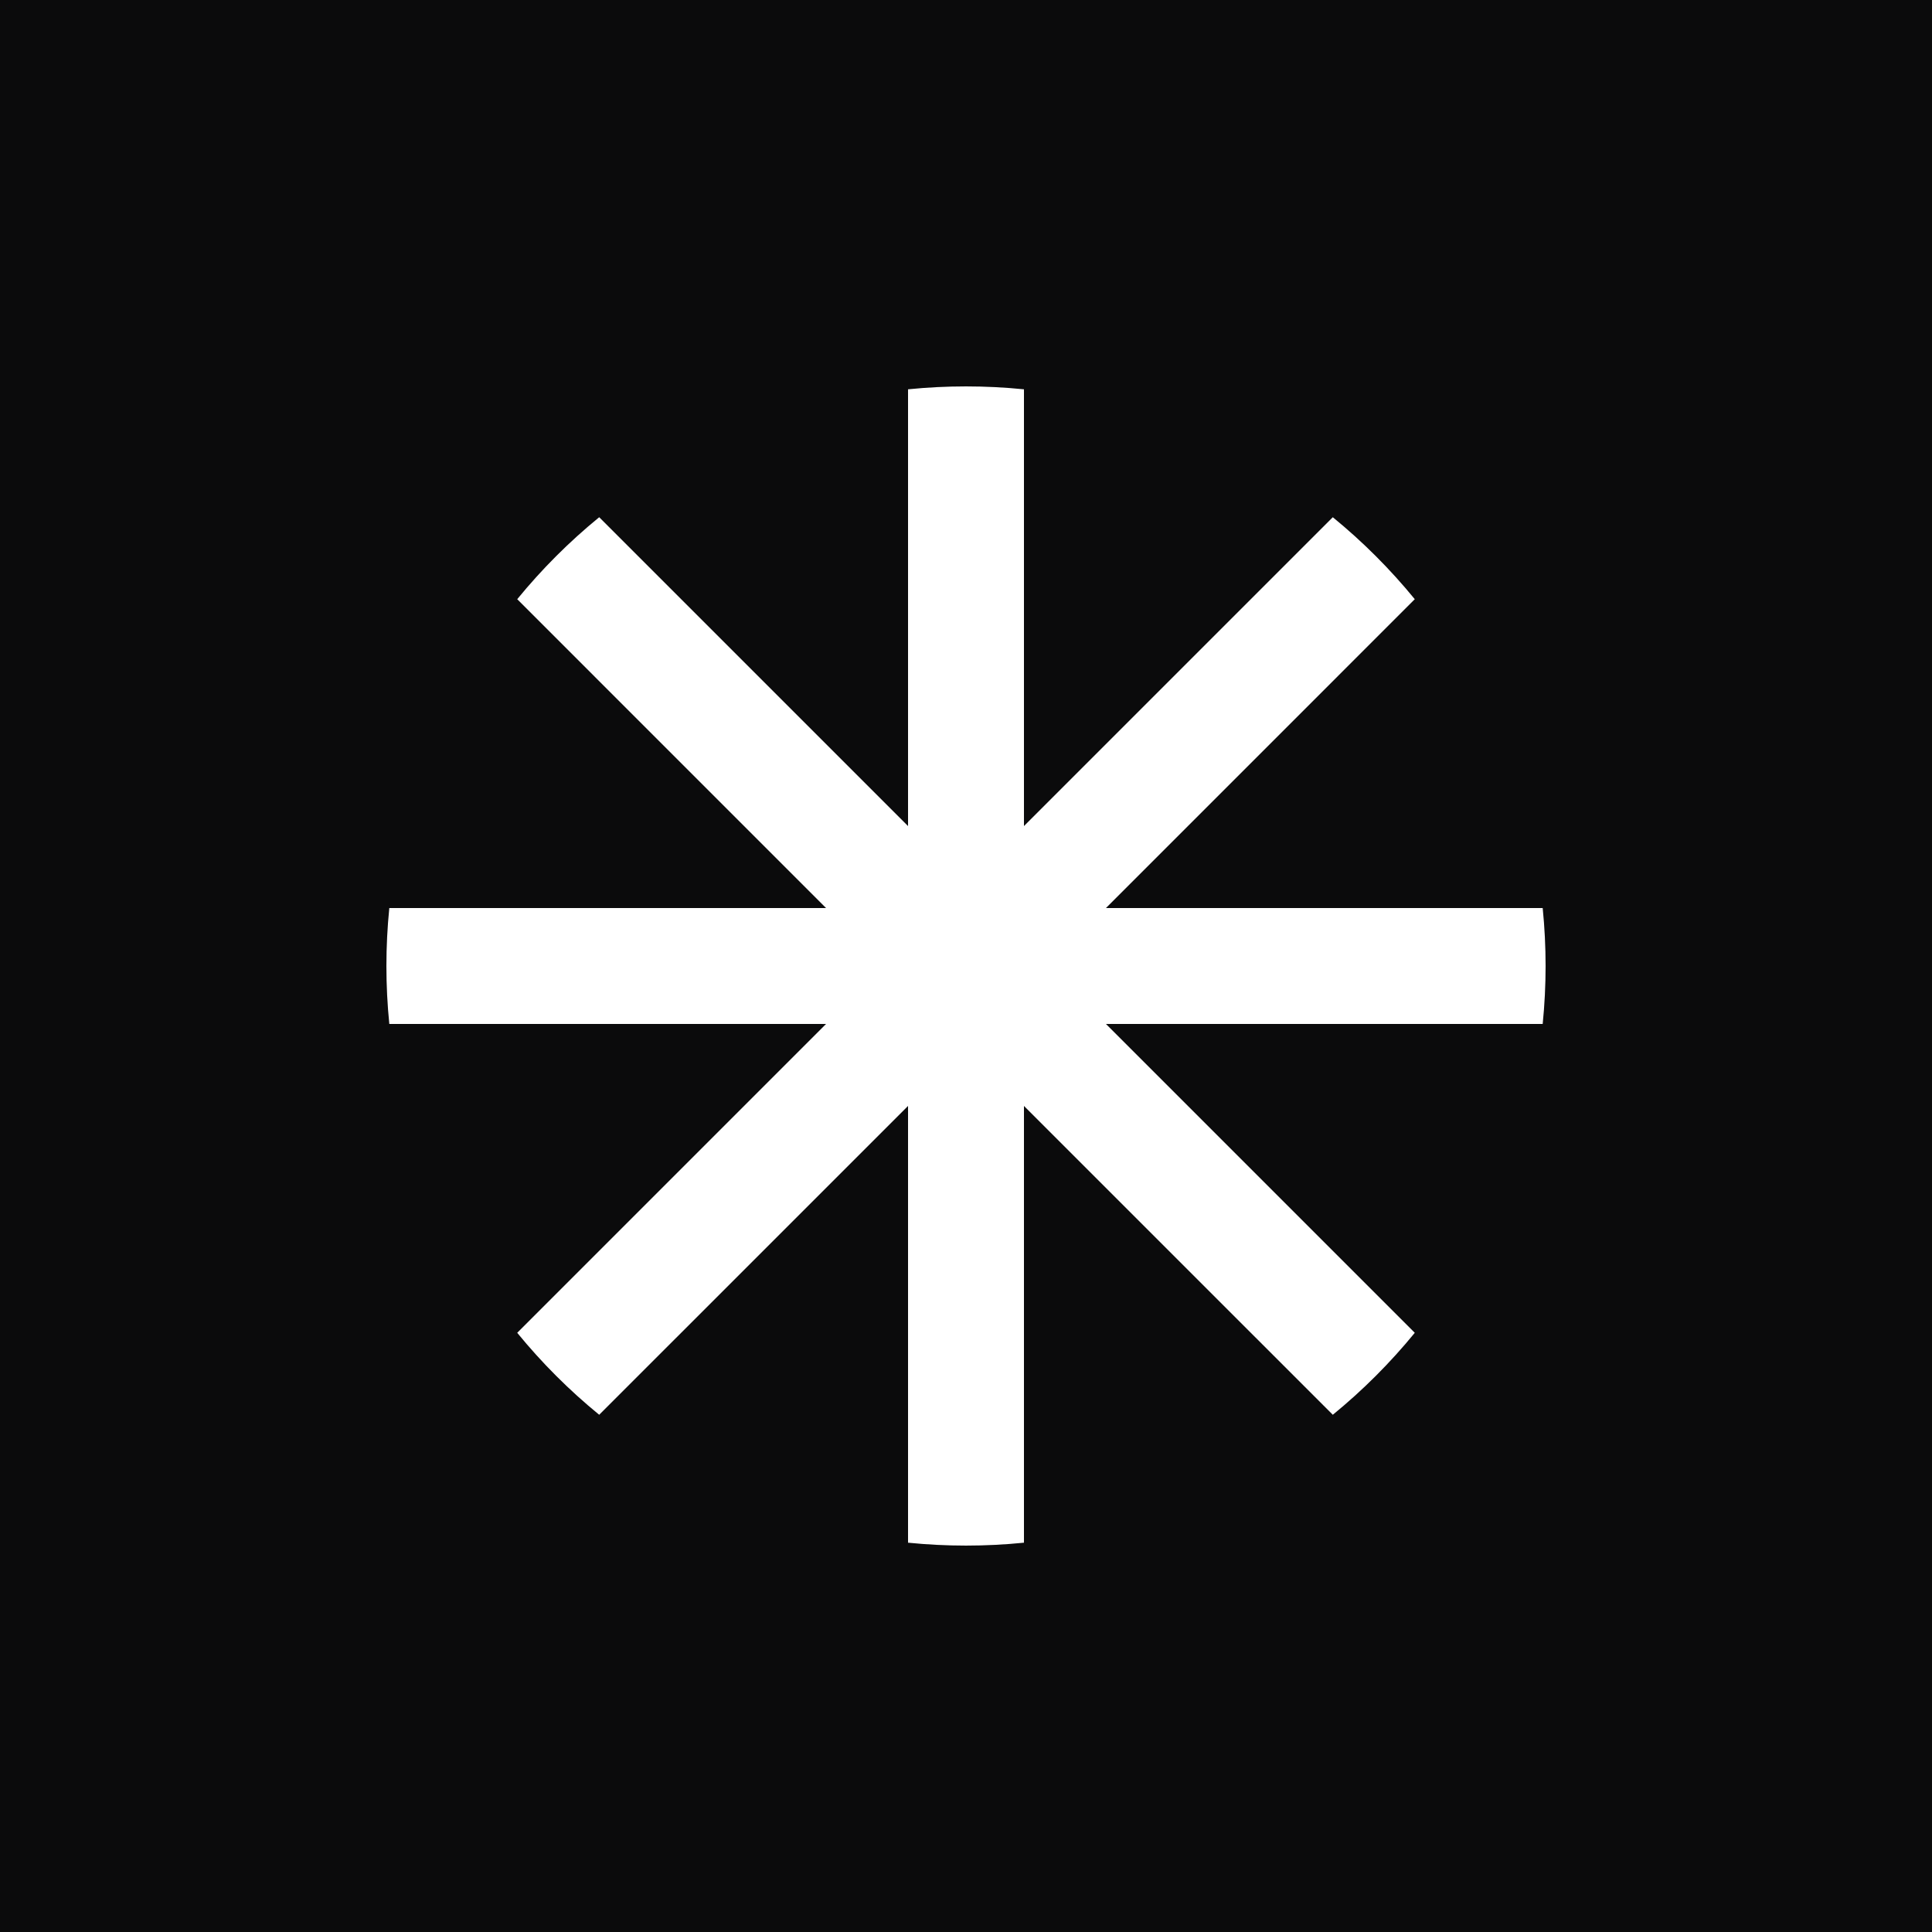
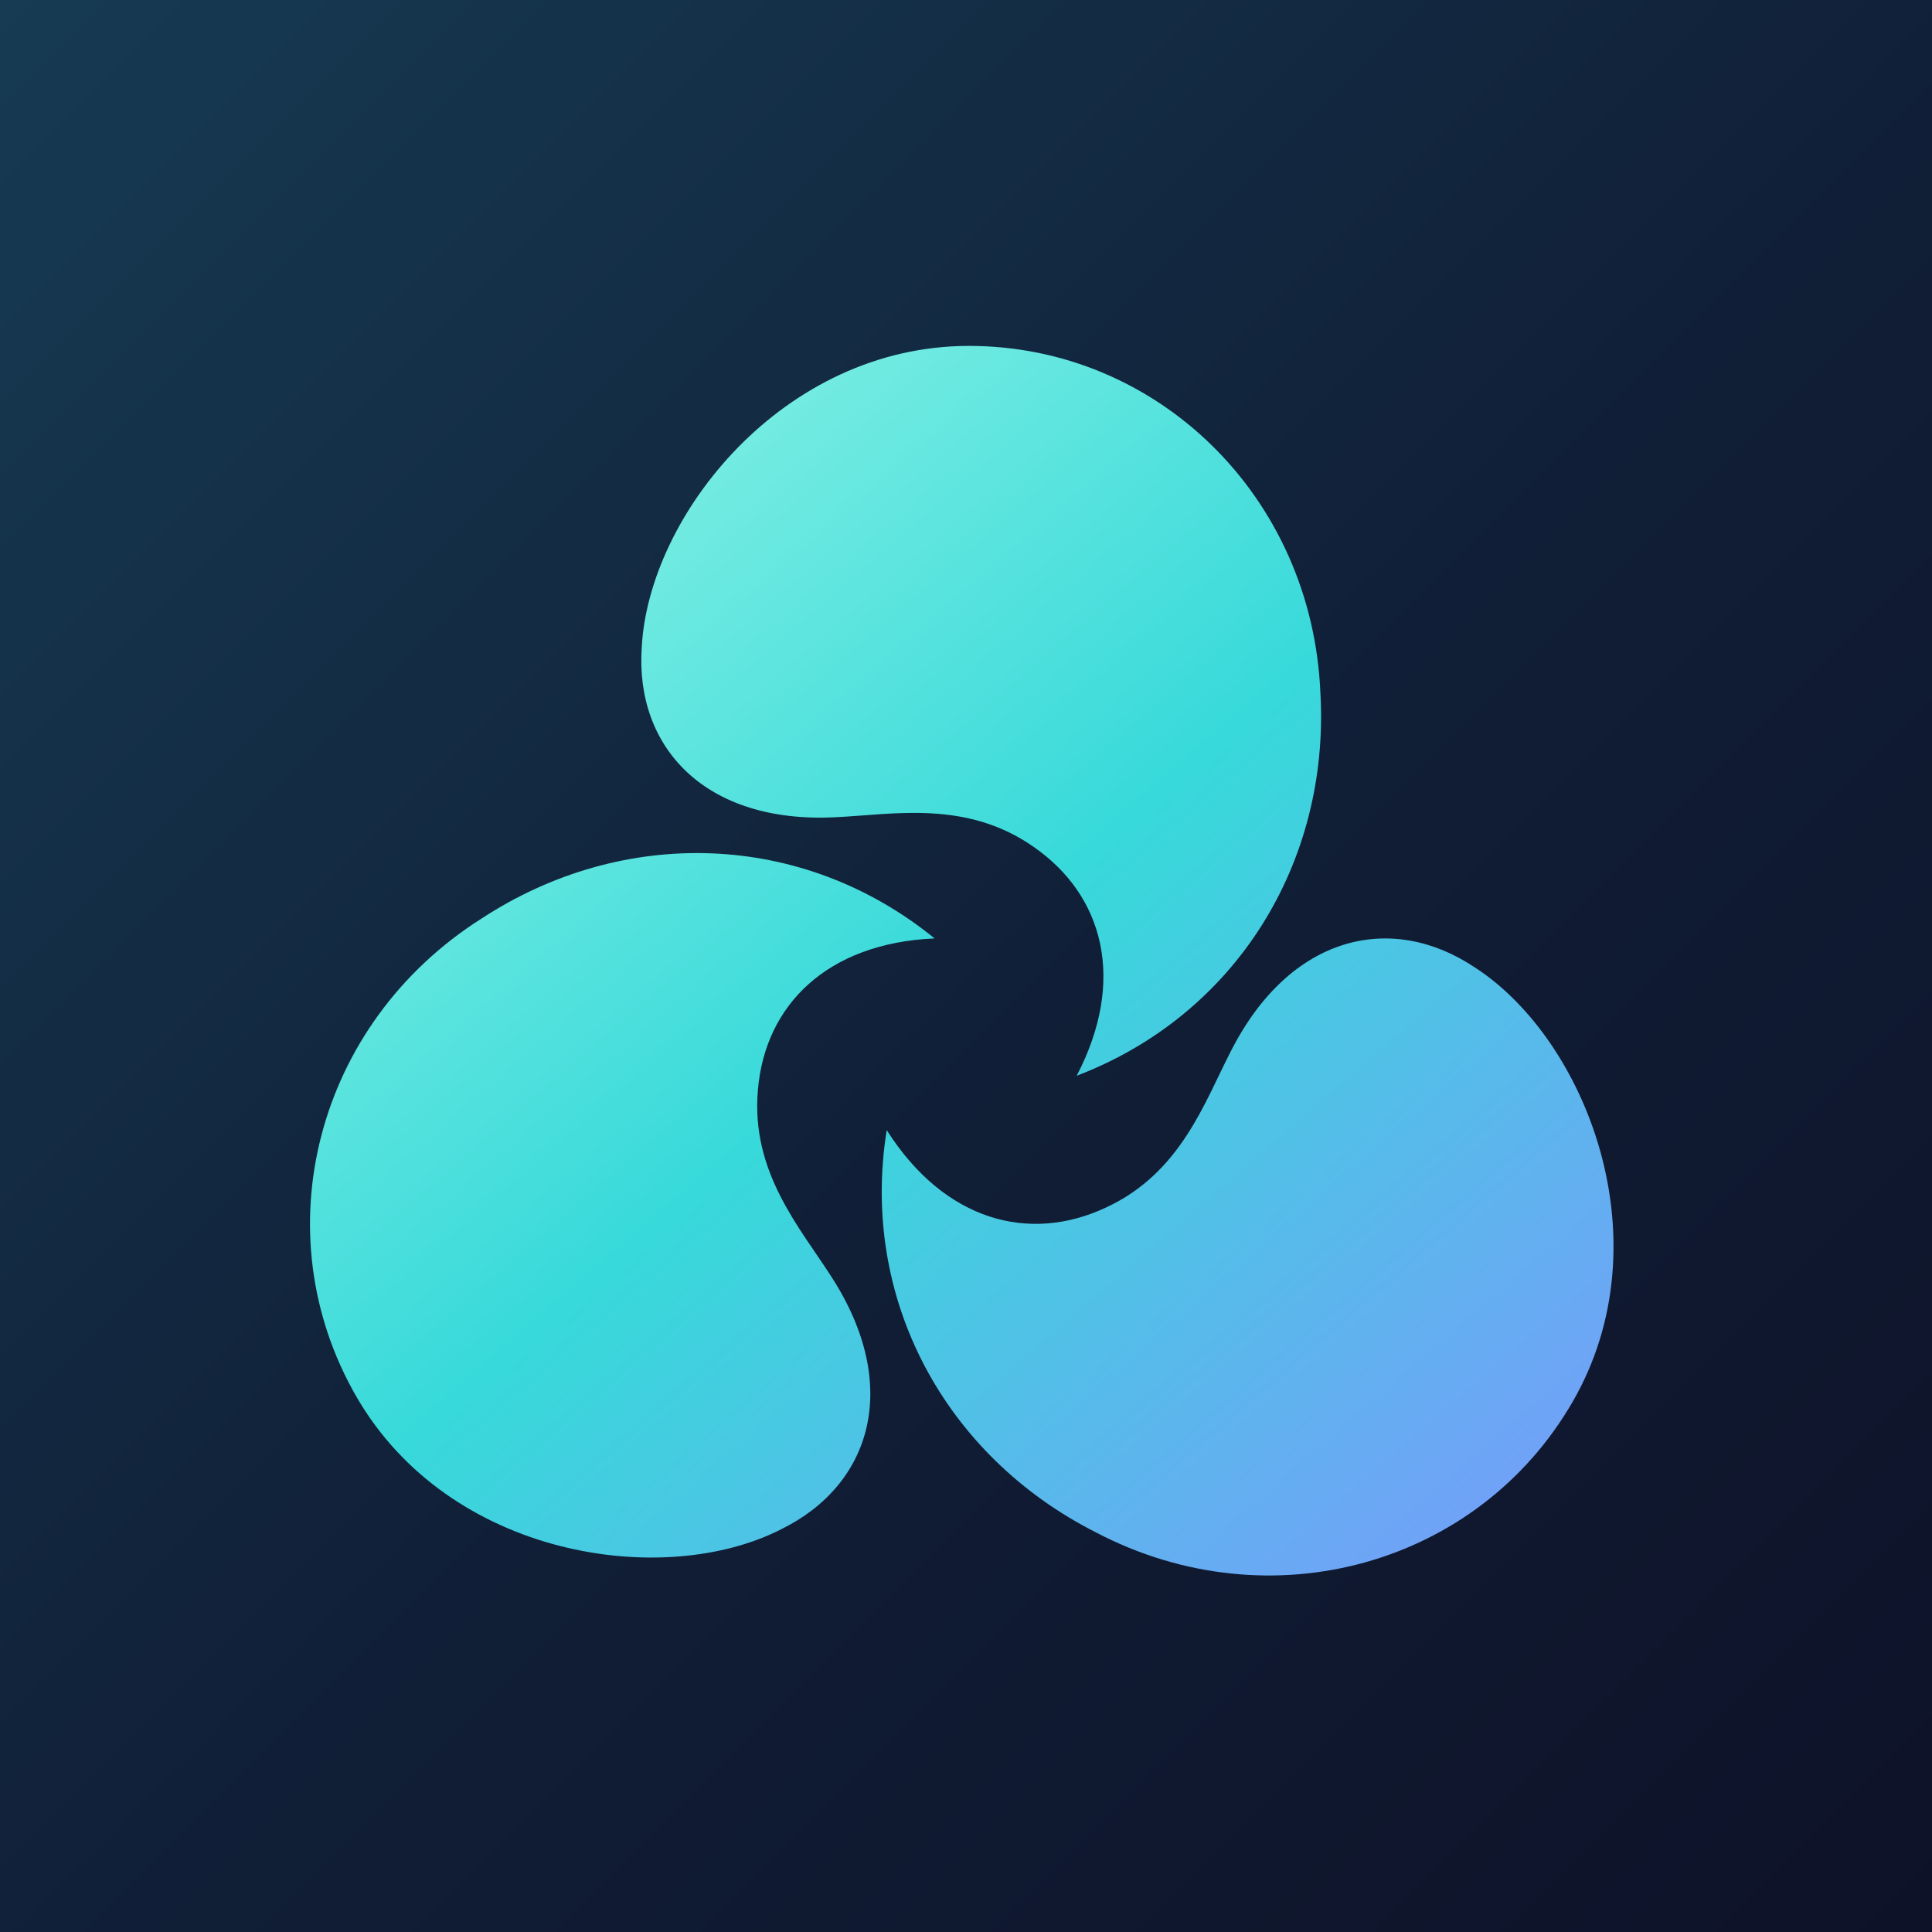
- <svg xmlns="http://www.w3.org/2000/svg" viewBox="0 0 100 100" role="img" aria-label="Multica">
-   <rect width="100" height="100" fill="#0b0b0c" />
-   <path fill="#ffffff" transform="translate(20 20) scale(0.6)" d="M45 50L45 0.251A50 50 0 0 1 55 0.251L55 50ZM46.464 46.464L81.643 11.286A50 50 0 0 1 88.714 18.357L53.536 53.536ZM50 45L99.749 45A50 50 0 0 1 99.749 55L50 55ZM53.536 46.464L88.714 81.643A50 50 0 0 1 81.643 88.714L46.464 53.536ZM55 50L55 99.749A50 50 0 0 1 45 99.749L45 50ZM53.536 53.536L18.357 88.714A50 50 0 0 1 11.286 81.643L46.464 46.464ZM50 55L0.251 55A50 50 0 0 1 0.251 45L50 45ZM46.464 53.536L11.286 18.357A50 50 0 0 1 18.357 11.286L53.536 46.464Z" />
+ <svg xmlns="http://www.w3.org/2000/svg" viewBox="0 0 100 100" width="512" height="512" role="img" aria-label="百影">
+   <defs>
+     <linearGradient id="icon-tile" gradientUnits="userSpaceOnUse" x1="0" y1="0" x2="100" y2="100">
+       <stop offset="0" stop-color="#163B53" />
+       <stop offset="0.55" stop-color="#101E36" />
+       <stop offset="1" stop-color="#0E1228" />
+     </linearGradient>
+     <linearGradient id="icon-mark" gradientUnits="userSpaceOnUse" x1="12" y1="6" x2="88" y2="94">
+       <stop offset="0" stop-color="#A0F9E7" />
+       <stop offset="0.5" stop-color="#37D9DA" />
+       <stop offset="1" stop-color="#8093FF" />
+     </linearGradient>
+   </defs>
+   <rect width="100" height="100" fill="url(#icon-tile)" />
+   <path fill="url(#icon-mark)" transform="translate(7.5 7.5) scale(0.85)" d="M50.18 12.24C61.66 12.24 71.09 21.424 71.582 33.396C72.156 43.728 66.416 52.994 56.74 56.684C59.774 50.862 58.38 45.696 54.116 42.744C50.016 39.874 45.588 40.776 42.062 40.94C34.108 41.35 29.844 36.676 30.254 30.608C30.664 22.572 38.864 12.24 50.18 12.24ZM86.941 76.536C81.201 86.478 68.533 90.052 57.919 84.493C48.684 79.824 43.529 70.22 45.172 59.995C48.697 65.534 53.868 66.909 58.556 64.693C63.092 62.577 64.524 58.291 66.145 55.155C69.767 48.062 75.947 46.706 80.997 50.095C87.751 54.469 92.599 66.736 86.941 76.536ZM12.879 76.224C7.139 66.282 10.377 53.524 20.499 47.111C29.16 41.448 40.055 41.786 48.088 48.321C41.529 48.604 37.752 52.395 37.328 57.563C36.892 62.549 39.888 65.933 41.793 68.905C46.125 75.588 44.209 81.618 38.749 84.297C31.585 87.959 18.537 86.024 12.879 76.224Z" />
</svg>
